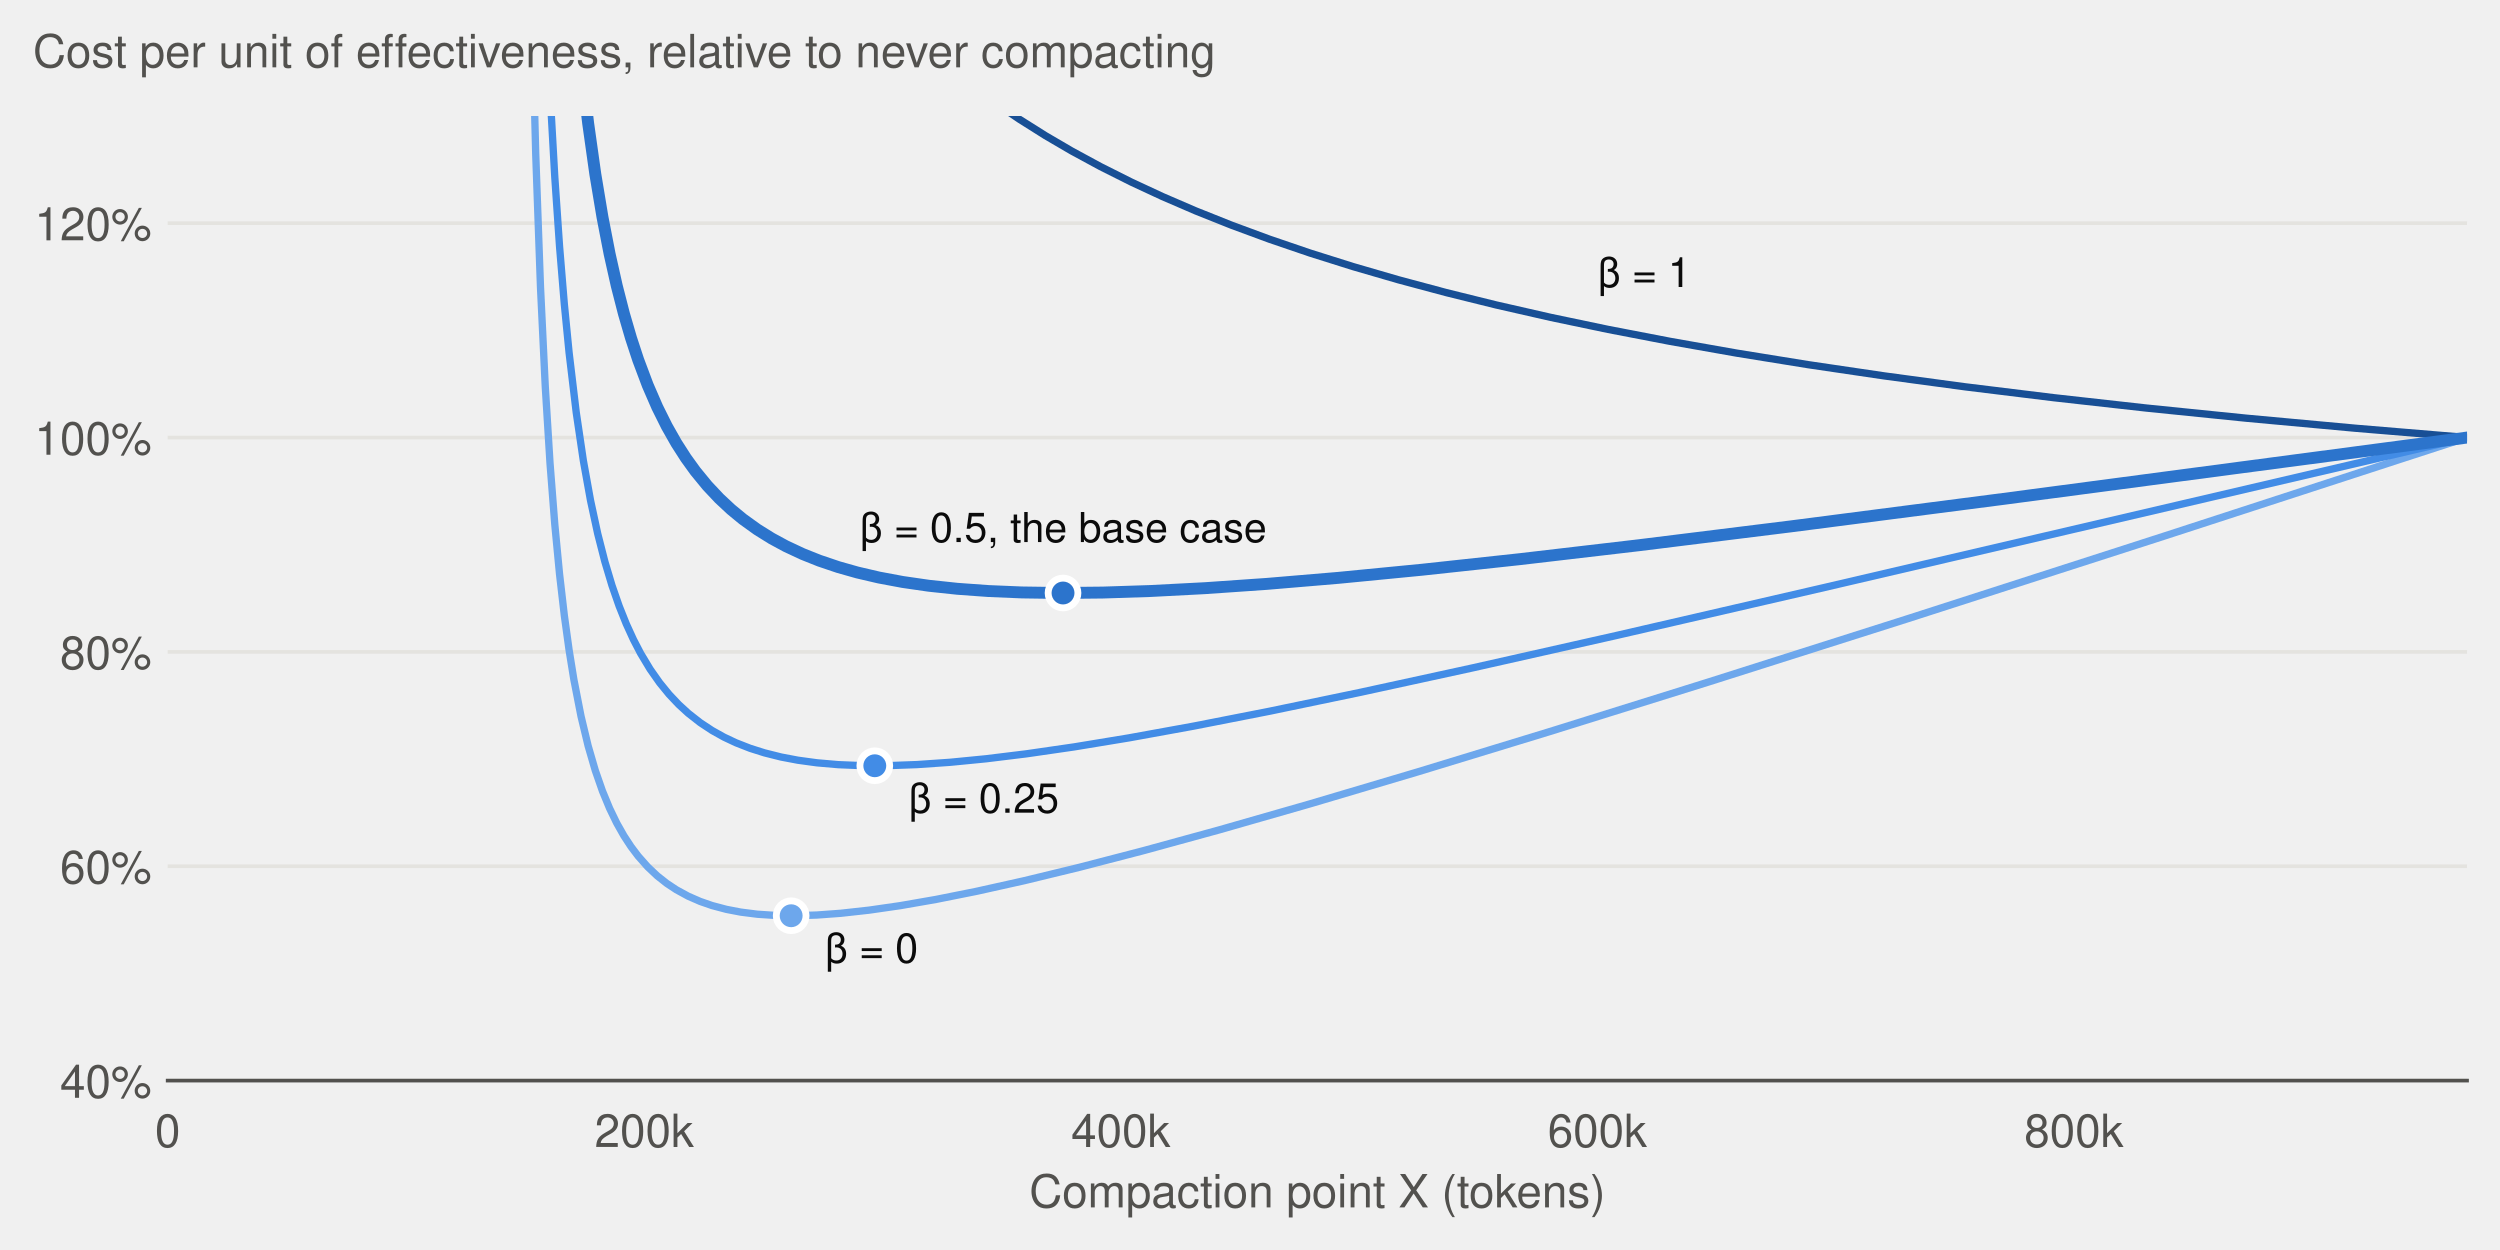
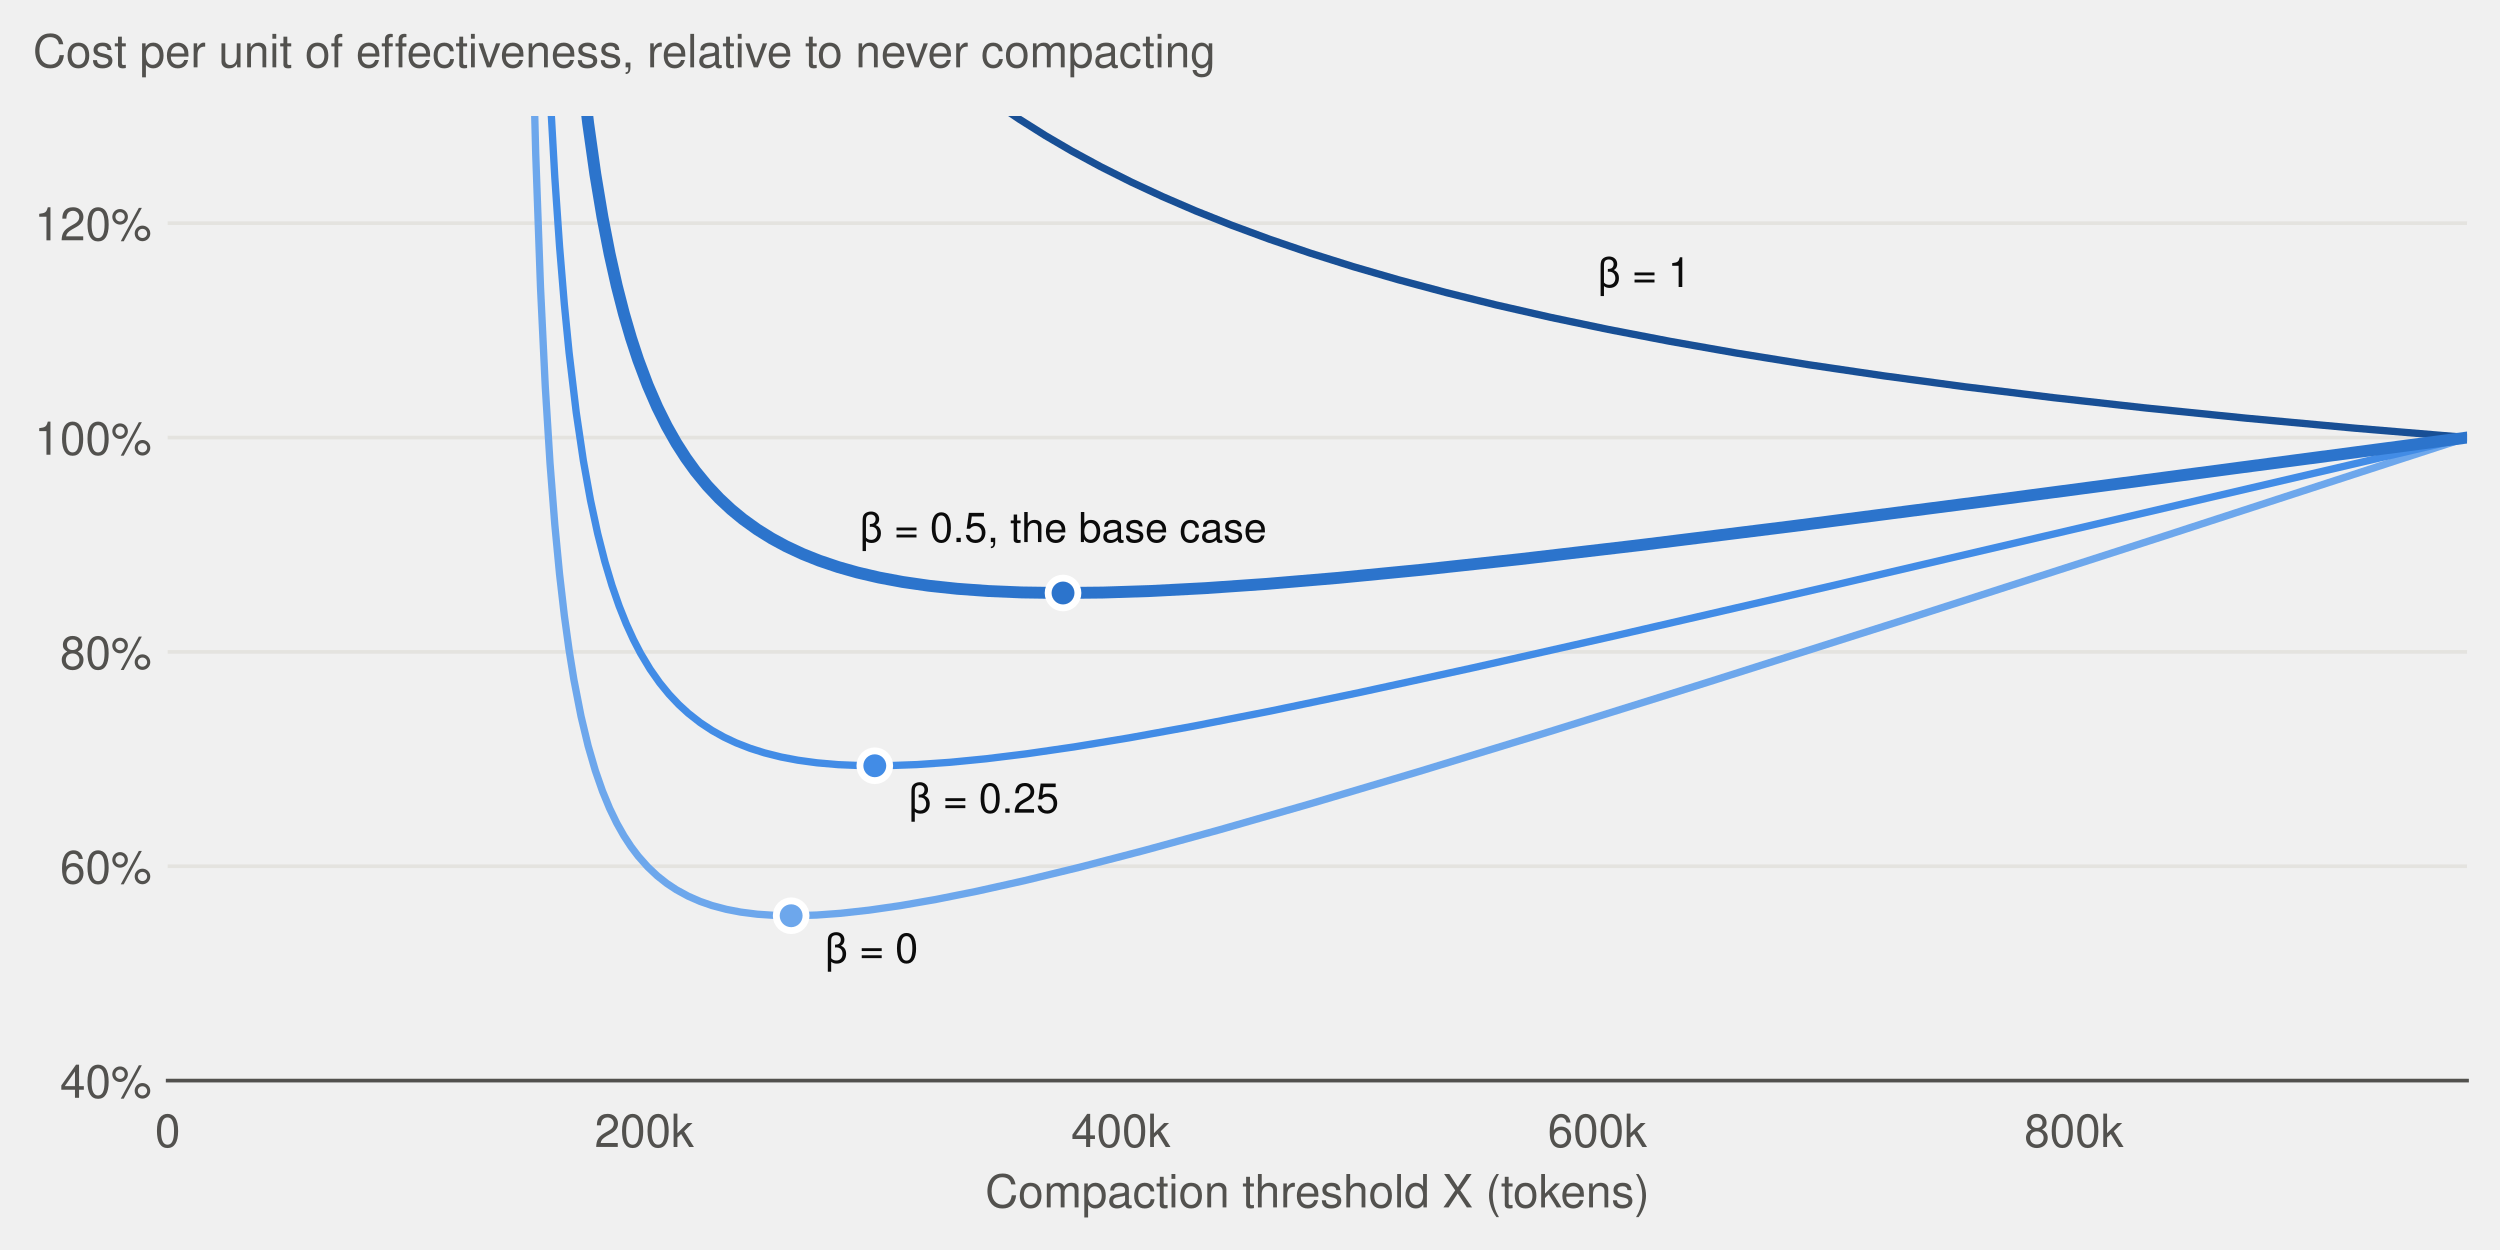
<svg xmlns="http://www.w3.org/2000/svg" xmlns:xlink="http://www.w3.org/1999/xlink" width="546.02pt" height="272.995pt" viewBox="0 0 546.02 272.995" version="1.1">
  <defs>
    <style type="text/css">*{stroke-linejoin: round; stroke-linecap: butt}</style>
  </defs>
  <g id="figure_1">
    <g id="patch_1">
      <path d="M 0 272.995  L 546.02 272.995  L 546.02 0  L 0 0  L 0 272.995  z " style="fill: none" />
    </g>
    <g id="axes_1">
      <g id="patch_2">
        <path d="M 36.62 236.011  L 538.82 236.011  L 538.82 25.339  L 36.62 25.339  L 36.62 236.011  z " style="fill: none" />
      </g>
      <g id="matplotlib.axis_1">
        <g id="xtick_1">
          <g id="line2d_1" />
          <g id="text_1">
            <text style="font-size: 10px; font-family: 'Helvetica', 'Arial', 'DejaVu Sans'; text-anchor: middle; fill: #52514e" x="36.62" y="250.511" transform="rotate(-0 36.62 250.5114)">0</text>
          </g>
        </g>
        <g id="xtick_2">
          <g id="line2d_2" />
          <g id="text_2">
            <text style="font-size: 10px; font-family: 'Helvetica', 'Arial', 'DejaVu Sans'; text-anchor: middle; fill: #52514e" x="140.703" y="250.511" transform="rotate(-0 140.7029 250.5114)">200k</text>
          </g>
        </g>
        <g id="xtick_3">
          <g id="line2d_3" />
          <g id="text_3">
            <text style="font-size: 10px; font-family: 'Helvetica', 'Arial', 'DejaVu Sans'; text-anchor: middle; fill: #52514e" x="244.786" y="250.511" transform="rotate(-0 244.7858 250.5114)">400k</text>
          </g>
        </g>
        <g id="xtick_4">
          <g id="line2d_4" />
          <g id="text_4">
            <text style="font-size: 10px; font-family: 'Helvetica', 'Arial', 'DejaVu Sans'; text-anchor: middle; fill: #52514e" x="348.869" y="250.511" transform="rotate(-0 348.8687 250.5114)">600k</text>
          </g>
        </g>
        <g id="xtick_5">
          <g id="line2d_5" />
          <g id="text_5">
            <text style="font-size: 10px; font-family: 'Helvetica', 'Arial', 'DejaVu Sans'; text-anchor: middle; fill: #52514e" x="452.952" y="250.511" transform="rotate(-0 452.9516 250.5114)">800k</text>
          </g>
        </g>
        <g id="text_6">
-           <text style="font-size: 10px; font-family: 'Helvetica', 'Arial', 'DejaVu Sans'; text-anchor: middle; fill: #52514e" x="287.72" y="263.711" transform="rotate(-0 287.72 263.7106)">Compaction point X (tokens)</text>
+           <text style="font-size: 10px; font-family: 'Helvetica', 'Arial', 'DejaVu Sans'; text-anchor: middle; fill: #52514e" x="287.72" y="263.711" transform="rotate(-0 287.72 263.7106)">Compaction threshold X (tokens)</text>
        </g>
      </g>
      <g id="matplotlib.axis_2">
        <g id="ytick_1">
          <g id="line2d_6">
            <path d="M 36.62 236.011  L 538.82 236.011  " clip-path="url(#p2d166654ca)" style="fill: none; stroke: #e4e3df; stroke-width: 0.8; stroke-linecap: square" />
          </g>
          <g id="line2d_7" />
          <g id="text_7">
            <text style="font-size: 10px; font-family: 'Helvetica', 'Arial', 'DejaVu Sans'; text-anchor: end; fill: #52514e" x="33.12" y="239.761" transform="rotate(-0 33.12 239.7614)">40%</text>
          </g>
        </g>
        <g id="ytick_2">
          <g id="line2d_8">
            <path d="M 36.62 189.195  L 538.82 189.195  " clip-path="url(#p2d166654ca)" style="fill: none; stroke: #e4e3df; stroke-width: 0.8; stroke-linecap: square" />
          </g>
          <g id="line2d_9" />
          <g id="text_8">
            <text style="font-size: 10px; font-family: 'Helvetica', 'Arial', 'DejaVu Sans'; text-anchor: end; fill: #52514e" x="33.12" y="192.945" transform="rotate(-0 33.12 192.9454)">60%</text>
          </g>
        </g>
        <g id="ytick_3">
          <g id="line2d_10">
            <path d="M 36.62 142.379  L 538.82 142.379  " clip-path="url(#p2d166654ca)" style="fill: none; stroke: #e4e3df; stroke-width: 0.8; stroke-linecap: square" />
          </g>
          <g id="line2d_11" />
          <g id="text_9">
            <text style="font-size: 10px; font-family: 'Helvetica', 'Arial', 'DejaVu Sans'; text-anchor: end; fill: #52514e" x="33.12" y="146.129" transform="rotate(-0 33.12 146.1294)">80%</text>
          </g>
        </g>
        <g id="ytick_4">
          <g id="line2d_12">
            <path d="M 36.62 95.563  L 538.82 95.563  " clip-path="url(#p2d166654ca)" style="fill: none; stroke: #e4e3df; stroke-width: 0.8; stroke-linecap: square" />
          </g>
          <g id="line2d_13" />
          <g id="text_10">
            <text style="font-size: 10px; font-family: 'Helvetica', 'Arial', 'DejaVu Sans'; text-anchor: end; fill: #52514e" x="33.12" y="99.313" transform="rotate(-0 33.12 99.31338)">100%</text>
          </g>
        </g>
        <g id="ytick_5">
          <g id="line2d_14">
            <path d="M 36.62 48.747  L 538.82 48.747  " clip-path="url(#p2d166654ca)" style="fill: none; stroke: #e4e3df; stroke-width: 0.8; stroke-linecap: square" />
          </g>
          <g id="line2d_15" />
          <g id="text_11">
            <text style="font-size: 10px; font-family: 'Helvetica', 'Arial', 'DejaVu Sans'; text-anchor: end; fill: #52514e" x="33.12" y="52.497" transform="rotate(-0 33.12 52.49738)">120%</text>
          </g>
        </g>
        <g id="text_12">
          <text style="font-size: 10px; font-family: 'Helvetica', 'Arial', 'DejaVu Sans'; text-anchor: start; fill: #52514e" x="7.2" y="14.7" transform="rotate(-0 7.2 14.7)">Cost per unit of effectiveness, relative to never compacting</text>
        </g>
      </g>
      <g id="line2d_16">
        <path d="M 116.109 -1  L 117.007 33.663  L 118.048 62.697  L 119.089 84.385  L 120.129 101.176  L 121.17 114.54  L 122.211 125.41  L 123.252 134.412  L 124.293 141.974  L 125.334 148.407  L 126.895 156.416  L 128.456 162.92  L 130.017 168.284  L 131.579 172.766  L 133.14 176.549  L 134.701 179.771  L 136.262 182.535  L 137.824 184.92  L 139.385 186.988  L 141.466 189.335  L 143.548 191.296  L 145.63 192.941  L 147.711 194.321  L 150.314 195.74  L 152.916 196.876  L 155.518 197.779  L 158.64 198.608  L 161.763 199.209  L 165.406 199.672  L 169.569 199.947  L 173.732 200.001  L 178.416 199.85  L 183.62 199.47  L 189.865 198.777  L 196.63 197.799  L 204.437 196.44  L 213.284 194.671  L 223.692 192.353  L 235.662 189.448  L 249.713 185.799  L 266.366 181.231  L 286.142 175.562  L 309.56 168.61  L 338.183 159.871  L 373.051 148.986  L 416.766 135.097  L 472.45 117.161  L 538.82 95.563  L 538.82 95.563  " clip-path="url(#p2d166654ca)" style="fill: none; stroke: #6da7ec; stroke-width: 1.6; stroke-linecap: square" />
      </g>
      <g id="line2d_17">
        <path d="M 119.181 -1  L 120.129 20.111  L 121.17 38.688  L 122.211 53.836  L 123.252 66.412  L 124.293 77.009  L 125.854 90.091  L 127.415 100.639  L 128.977 109.306  L 130.538 116.536  L 132.099 122.646  L 133.66 127.864  L 135.222 132.361  L 136.783 136.266  L 138.344 139.681  L 139.905 142.684  L 141.987 146.154  L 144.069 149.118  L 146.15 151.666  L 148.232 153.868  L 150.314 155.777  L 152.916 157.818  L 155.518 159.539  L 158.12 160.992  L 160.722 162.219  L 163.844 163.44  L 166.967 164.43  L 170.61 165.342  L 174.253 166.034  L 178.416 166.603  L 183.1 167.008  L 188.304 167.22  L 194.028 167.218  L 200.273 166.99  L 207.559 166.487  L 215.365 165.722  L 224.212 164.636  L 234.621 163.126  L 246.59 161.154  L 260.641 158.601  L 277.295 155.335  L 297.07 151.22  L 321.53 145.894  L 353.275 138.741  L 398.551 128.293  L 538.82 95.563  L 538.82 95.563  " clip-path="url(#p2d166654ca)" style="fill: none; stroke: #428ce6; stroke-width: 1.6; stroke-linecap: square" />
      </g>
      <g id="line2d_18">
        <path d="M 190.804 -1  L 194.549 3.013  L 198.712 7.151  L 202.875 10.987  L 207.559 14.988  L 212.243 18.695  L 217.447 22.512  L 222.651 26.048  L 228.376 29.655  L 234.1 32.999  L 240.345 36.384  L 247.111 39.779  L 253.876 42.924  L 261.162 46.066  L 268.968 49.182  L 277.295 52.256  L 286.142 55.274  L 295.509 58.224  L 305.397 61.098  L 315.805 63.889  L 326.734 66.594  L 338.704 69.322  L 351.194 71.941  L 364.724 74.547  L 379.296 77.121  L 394.908 79.644  L 411.562 82.104  L 429.256 84.49  L 448.511 86.855  L 468.807 89.123  L 490.665 91.342  L 514.604 93.544  L 538.82 95.563  L 538.82 95.563  " clip-path="url(#p2d166654ca)" style="fill: none; stroke: #184f95; stroke-width: 1.6; stroke-linecap: square" />
      </g>
      <g id="patch_3">
        <path d="M 36.62 236.011  L 538.82 236.011  " style="fill: none; stroke: #52514e; stroke-width: 0.8; stroke-linejoin: miter; stroke-linecap: square" />
      </g>
      <g id="text_13">
        <text style="font-size: 9px; font-family: 'Helvetica', 'Arial', 'DejaVu Sans'; text-anchor: start; fill: #0b0b0b" x="180.081" y="210.266" transform="rotate(-0 180.0812 210.2662)">β = 0</text>
      </g>
      <g id="text_14">
        <text style="font-size: 9px; font-family: 'Helvetica', 'Arial', 'DejaVu Sans'; text-anchor: start; fill: #0b0b0b" x="198.348" y="177.507" transform="rotate(-0 198.3478 177.5074)">β = 0.25</text>
      </g>
      <g id="line2d_19">
        <path d="M 125.472 -1  L 126.895 13.64  L 128.456 26.916  L 130.017 38.002  L 131.579 47.391  L 133.14 55.438  L 134.701 62.404  L 136.262 68.489  L 137.824 73.844  L 139.385 78.589  L 141.466 84.127  L 143.548 88.92  L 145.63 93.102  L 147.711 96.775  L 149.793 100.021  L 151.875 102.905  L 154.477 106.077  L 157.079 108.846  L 159.681 111.274  L 162.283 113.414  L 165.406 115.658  L 168.528 117.604  L 171.651 119.296  L 175.293 120.999  L 178.936 122.454  L 183.1 123.861  L 187.263 125.039  L 191.947 126.132  L 197.151 127.106  L 202.875 127.935  L 209.12 128.6  L 215.886 129.088  L 223.172 129.393  L 231.498 129.515  L 240.866 129.419  L 251.274 129.081  L 263.243 128.458  L 276.774 127.519  L 292.387 126.202  L 310.601 124.431  L 331.938 122.126  L 357.959 119.082  L 391.265 114.95  L 437.582 108.96  L 533.339 96.289  L 538.82 95.563  L 538.82 95.563  " clip-path="url(#p2d166654ca)" style="fill: none; stroke: #2c74cc; stroke-width: 2.6; stroke-linecap: square" />
      </g>
      <g id="text_15">
        <text style="font-size: 9px; font-family: 'Helvetica', 'Arial', 'DejaVu Sans'; text-anchor: middle; fill: #0b0b0b" x="232.175" y="118.39" transform="rotate(-0 232.1747 118.3903)">β = 0.5, the base case</text>
      </g>
      <g id="text_16">
        <text style="font-size: 9px; font-family: 'Helvetica', 'Arial', 'DejaVu Sans'; text-anchor: start; fill: #0b0b0b" x="348.869" y="62.685" transform="rotate(-0 348.8687 62.68501)">β = 1</text>
      </g>
      <g id="line2d_20">
        <defs>
          <path id="mcbe912b5a5" d="M 0 3.25  C 0.862 3.25 1.689 2.908 2.298 2.298  C 2.908 1.689 3.25 0.862 3.25 0  C 3.25 -0.862 2.908 -1.689 2.298 -2.298  C 1.689 -2.908 0.862 -3.25 0 -3.25  C -0.862 -3.25 -1.689 -2.908 -2.298 -2.298  C -2.908 -1.689 -3.25 -0.862 -3.25 0  C -3.25 0.862 -2.908 1.689 -2.298 2.298  C -1.689 2.908 -0.862 3.25 0 3.25  z " style="stroke: #ffffff; stroke-width: 1.5" />
        </defs>
        <g clip-path="url(#p2d166654ca)">
          <use xlink:href="#mcbe912b5a5" x="172.795" y="200.005" style="fill: #6da7ec; stroke: #ffffff; stroke-width: 1.5" />
        </g>
      </g>
      <g id="line2d_21">
        <defs>
          <path id="m016579d3dd" d="M 0 3.25  C 0.862 3.25 1.689 2.908 2.298 2.298  C 2.908 1.689 3.25 0.862 3.25 0  C 3.25 -0.862 2.908 -1.689 2.298 -2.298  C 1.689 -2.908 0.862 -3.25 0 -3.25  C -0.862 -3.25 -1.689 -2.908 -2.298 -2.298  C -2.908 -1.689 -3.25 -0.862 -3.25 0  C -3.25 0.862 -2.908 1.689 -2.298 2.298  C -1.689 2.908 -0.862 3.25 0 3.25  z " style="stroke: #ffffff; stroke-width: 1.5" />
        </defs>
        <g clip-path="url(#p2d166654ca)">
          <use xlink:href="#m016579d3dd" x="191.062" y="167.246" style="fill: #428ce6; stroke: #ffffff; stroke-width: 1.5" />
        </g>
      </g>
      <g id="line2d_22">
        <defs>
          <path id="m38bb1385a4" d="M 0 3.25  C 0.862 3.25 1.689 2.908 2.298 2.298  C 2.908 1.689 3.25 0.862 3.25 0  C 3.25 -0.862 2.908 -1.689 2.298 -2.298  C 1.689 -2.908 0.862 -3.25 0 -3.25  C -0.862 -3.25 -1.689 -2.908 -2.298 -2.298  C -2.908 -1.689 -3.25 -0.862 -3.25 0  C -3.25 0.862 -2.908 1.689 -2.298 2.298  C -1.689 2.908 -0.862 3.25 0 3.25  z " style="stroke: #ffffff; stroke-width: 1.5" />
        </defs>
        <g clip-path="url(#p2d166654ca)">
          <use xlink:href="#m38bb1385a4" x="232.175" y="129.516" style="fill: #2c74cc; stroke: #ffffff; stroke-width: 1.5" />
        </g>
      </g>
    </g>
  </g>
  <defs>
    <clipPath id="p2d166654ca">
      <rect x="36.62" y="25.339" width="502.2" height="210.672" />
    </clipPath>
  </defs>
</svg>
